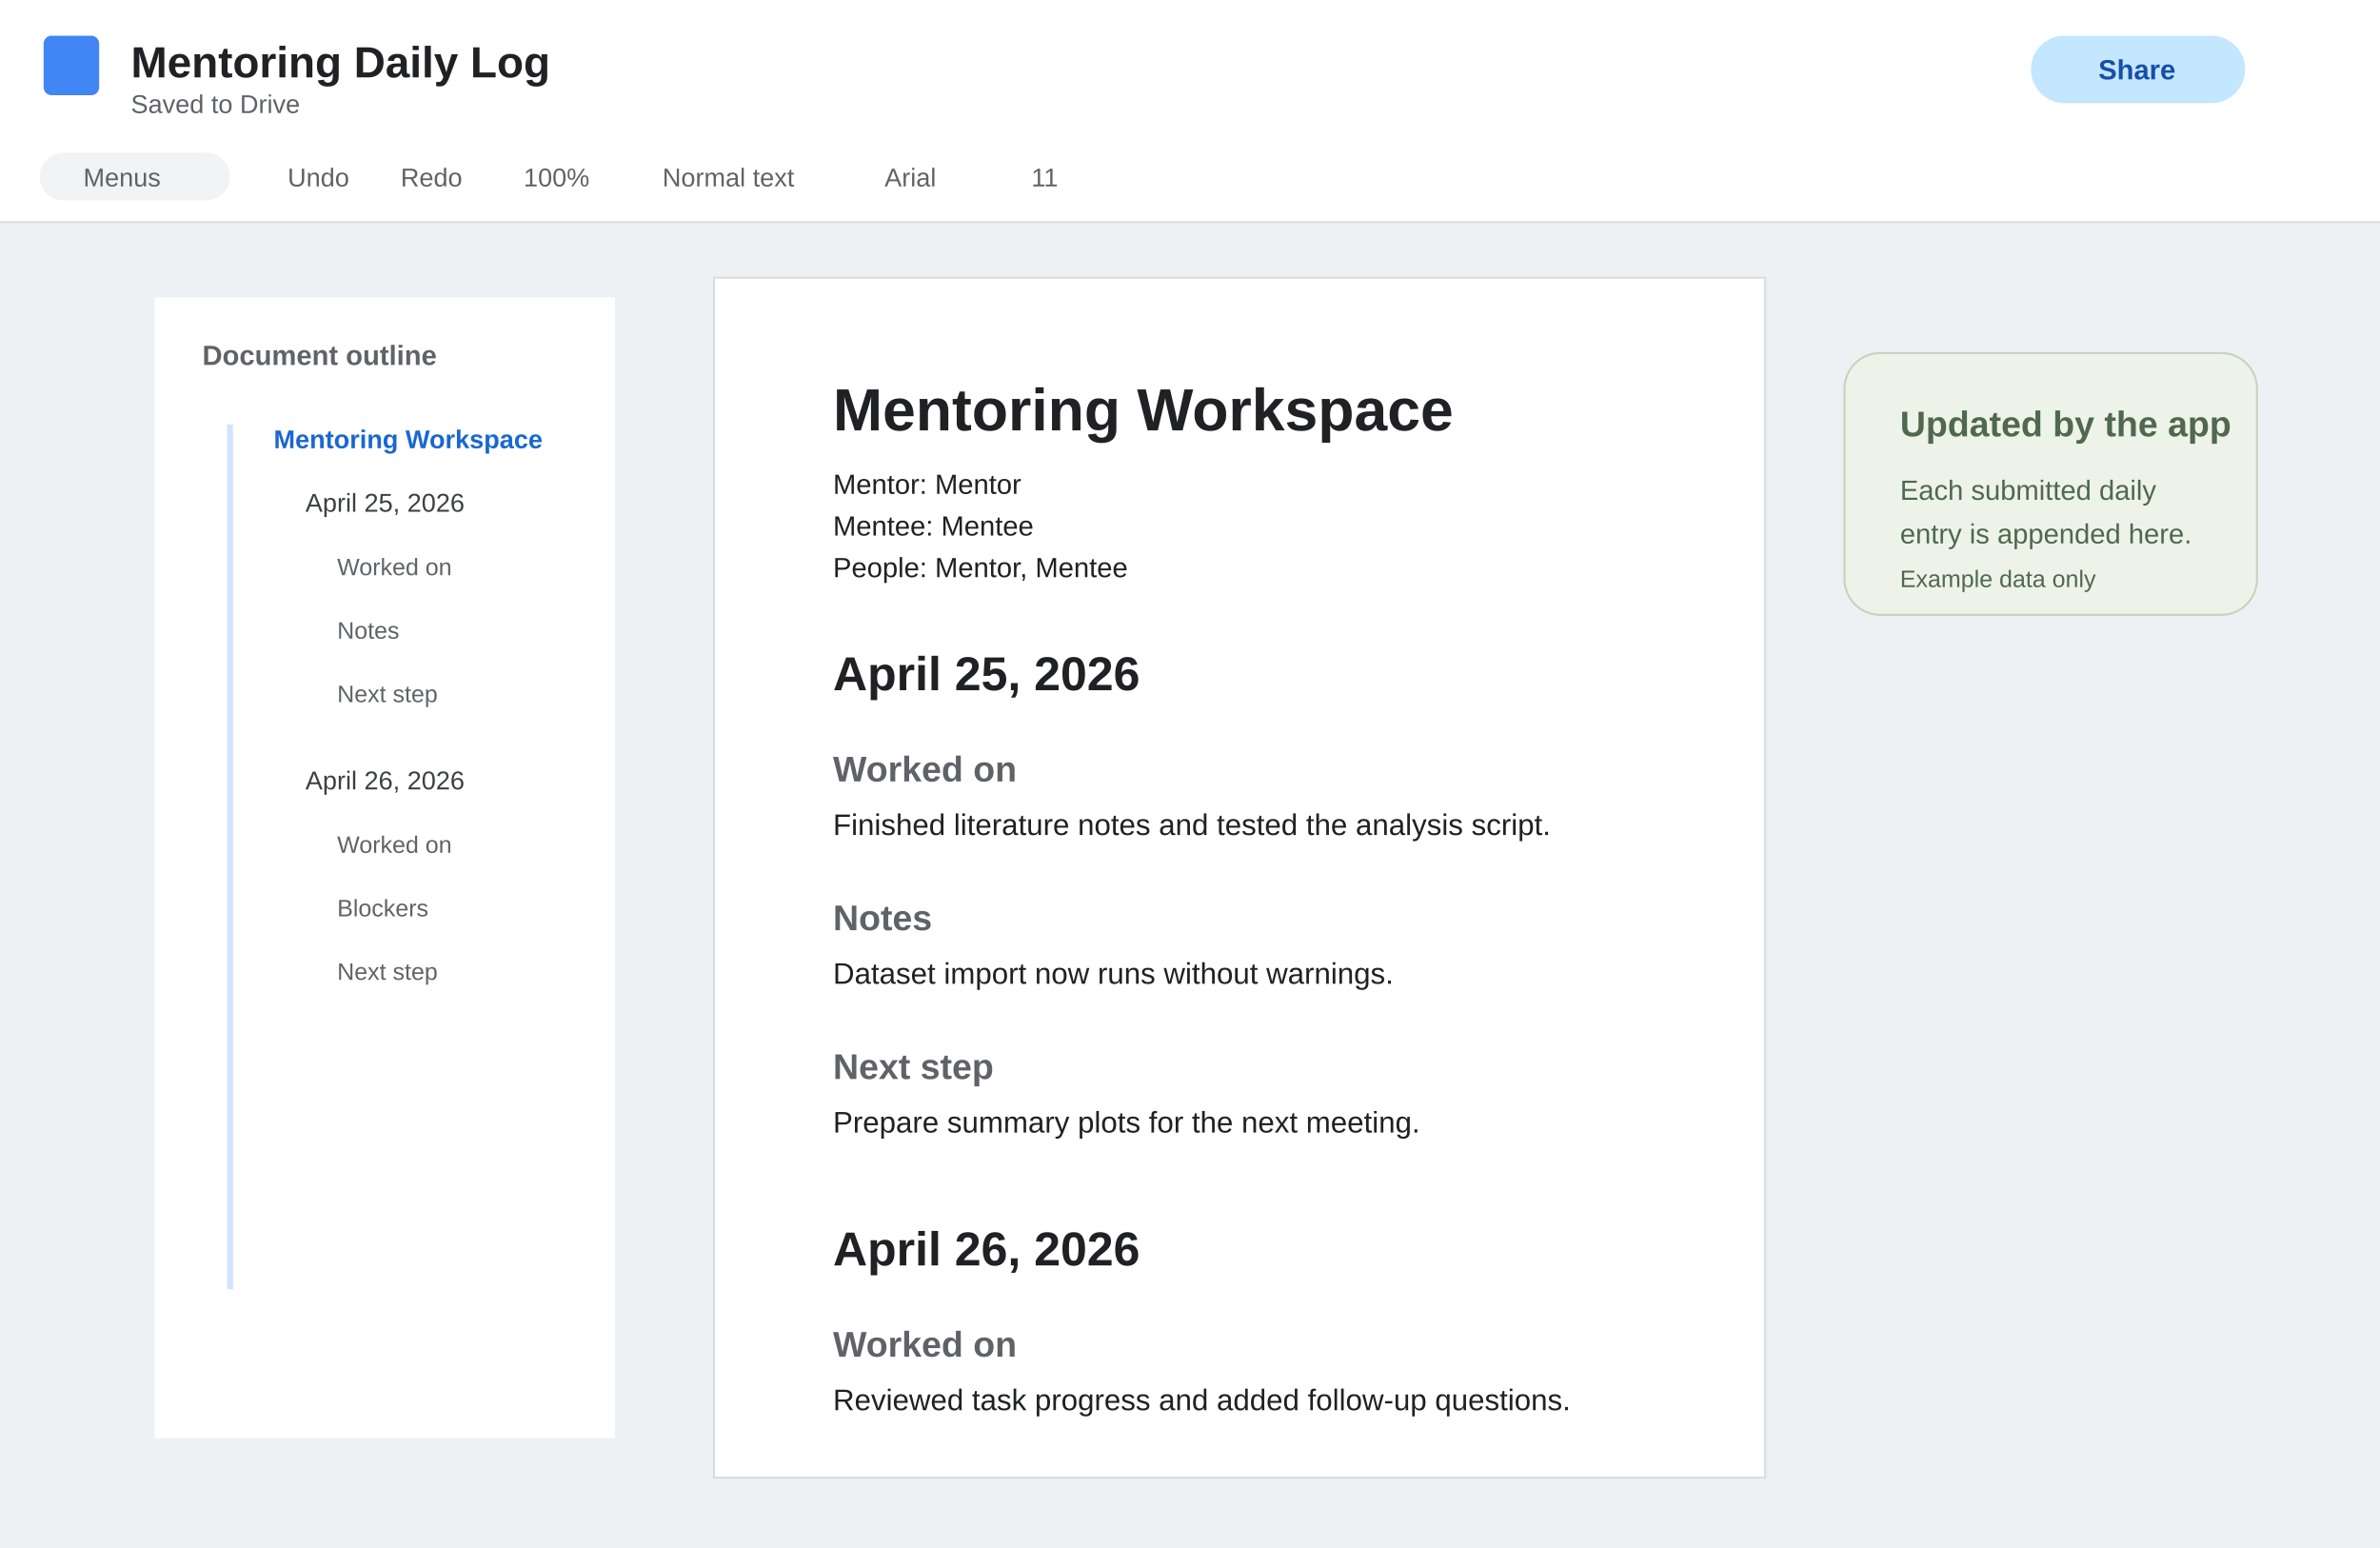
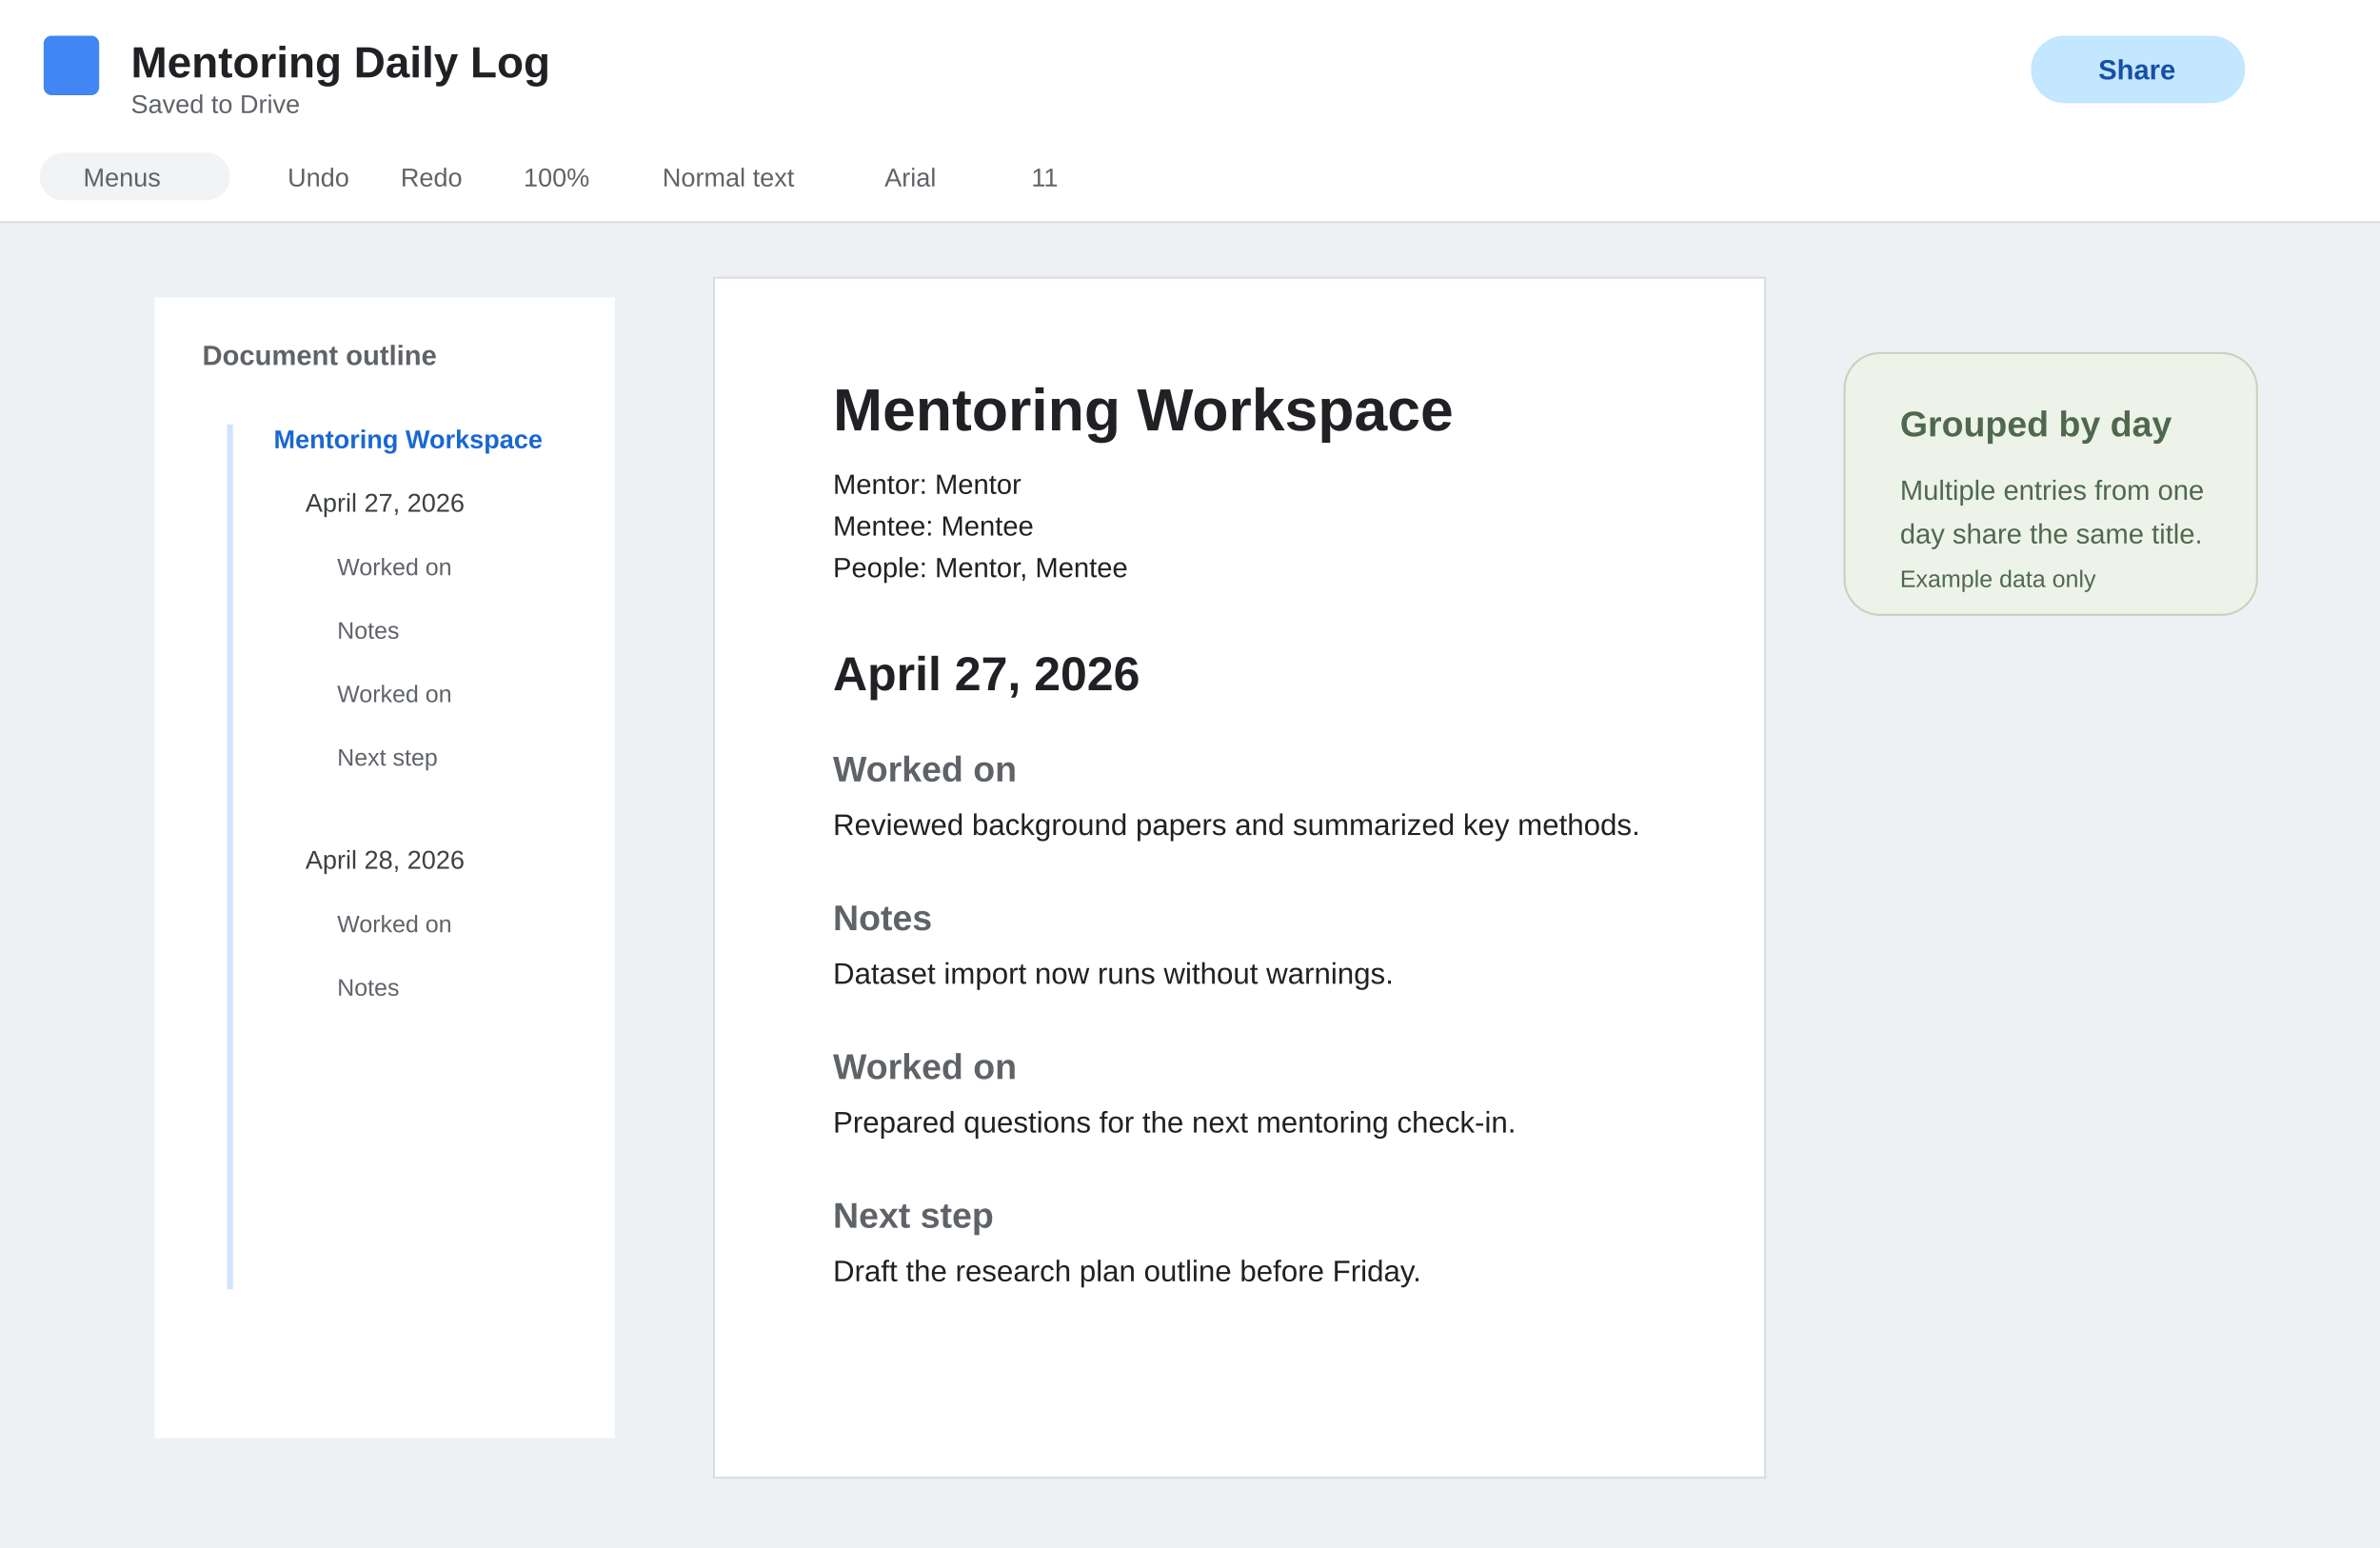
<svg xmlns="http://www.w3.org/2000/svg" width="1200" height="780" viewBox="0 0 1200 780" fill="none" role="img" aria-labelledby="title desc">
  <rect width="1200" height="780" fill="#eef1f4" />
  <rect x="0" y="0" width="1200" height="64" fill="#ffffff" />
  <rect x="22" y="18" width="28" height="30" rx="4" fill="#4285f4" />
  <text x="66" y="39" fill="#202124" font-family="Arial, sans-serif" font-size="22" font-weight="600">Mentoring Daily Log</text>
  <text x="66" y="57" fill="#5f6368" font-family="Arial, sans-serif" font-size="13">Saved to Drive</text>
  <rect x="1024" y="18" width="108" height="34" rx="17" fill="#c2e7ff" />
  <text x="1058" y="40" fill="#174ea6" font-family="Arial, sans-serif" font-size="14" font-weight="700">Share</text>
  <rect x="0" y="64" width="1200" height="48" fill="#ffffff" />
  <rect x="20" y="77" width="96" height="24" rx="12" fill="#f1f3f4" />
  <text x="42" y="94" fill="#5f6368" font-family="Arial, sans-serif" font-size="13">Menus</text>
  <text x="145" y="94" fill="#5f6368" font-family="Arial, sans-serif" font-size="13">Undo</text>
  <text x="202" y="94" fill="#5f6368" font-family="Arial, sans-serif" font-size="13">Redo</text>
  <text x="264" y="94" fill="#5f6368" font-family="Arial, sans-serif" font-size="13">100%</text>
  <text x="334" y="94" fill="#5f6368" font-family="Arial, sans-serif" font-size="13">Normal text</text>
  <text x="446" y="94" fill="#5f6368" font-family="Arial, sans-serif" font-size="13">Arial</text>
  <text x="520" y="94" fill="#5f6368" font-family="Arial, sans-serif" font-size="13">11</text>
  <line x1="0" y1="112" x2="1200" y2="112" stroke="#dadce0" />
  <rect x="78" y="150" width="232" height="575" fill="#ffffff" />
  <text x="102" y="184" fill="#5f6368" font-family="Arial, sans-serif" font-size="14" font-weight="700">Document outline</text>
  <line x1="116" y1="214" x2="116" y2="650" stroke="#d2e3fc" stroke-width="3" />
  <text x="138" y="226" fill="#1967d2" font-family="Arial, sans-serif" font-size="13" font-weight="700">Mentoring Workspace</text>
-   <text x="154" y="258" fill="#3c4043" font-family="Arial, sans-serif" font-size="13">April 25, 2026</text>
+   <text x="154" y="258" fill="#3c4043" font-family="Arial, sans-serif" font-size="13">April 27, 2026</text>
  <text x="170" y="290" fill="#5f6368" font-family="Arial, sans-serif" font-size="12">Worked on</text>
  <text x="170" y="322" fill="#5f6368" font-family="Arial, sans-serif" font-size="12">Notes</text>
-   <text x="170" y="354" fill="#5f6368" font-family="Arial, sans-serif" font-size="12">Next step</text>
-   <text x="154" y="398" fill="#3c4043" font-family="Arial, sans-serif" font-size="13">April 26, 2026</text>
-   <text x="170" y="430" fill="#5f6368" font-family="Arial, sans-serif" font-size="12">Worked on</text>
-   <text x="170" y="462" fill="#5f6368" font-family="Arial, sans-serif" font-size="12">Blockers</text>
-   <text x="170" y="494" fill="#5f6368" font-family="Arial, sans-serif" font-size="12">Next step</text>
+   <text x="170" y="354" fill="#5f6368" font-family="Arial, sans-serif" font-size="12">Worked on</text>
+   <text x="170" y="386" fill="#5f6368" font-family="Arial, sans-serif" font-size="12">Next step</text>
+   <text x="154" y="438" fill="#3c4043" font-family="Arial, sans-serif" font-size="13">April 28, 2026</text>
+   <text x="170" y="470" fill="#5f6368" font-family="Arial, sans-serif" font-size="12">Worked on</text>
+   <text x="170" y="502" fill="#5f6368" font-family="Arial, sans-serif" font-size="12">Notes</text>
  <rect x="360" y="140" width="530" height="605" fill="#ffffff" stroke="#dadce0" />
  <text x="420" y="217" fill="#202124" font-family="Arial, sans-serif" font-size="30" font-weight="700">Mentoring Workspace</text>
  <text x="420" y="249" fill="#202124" font-family="Arial, sans-serif" font-size="14">Mentor: Mentor</text>
  <text x="420" y="270" fill="#202124" font-family="Arial, sans-serif" font-size="14">Mentee: Mentee</text>
  <text x="420" y="291" fill="#202124" font-family="Arial, sans-serif" font-size="14">People: Mentor, Mentee</text>
-   <text x="420" y="348" fill="#202124" font-family="Arial, sans-serif" font-size="24" font-weight="700">April 25, 2026</text>
+   <text x="420" y="348" fill="#202124" font-family="Arial, sans-serif" font-size="24" font-weight="700">April 27, 2026</text>
  <text x="420" y="394" fill="#5f6368" font-family="Arial, sans-serif" font-size="18" font-weight="700">Worked on</text>
-   <text x="420" y="421" fill="#202124" font-family="Arial, sans-serif" font-size="15">Finished literature notes and tested the analysis script.</text>
+   <text x="420" y="421" fill="#202124" font-family="Arial, sans-serif" font-size="15">Reviewed background papers and summarized key methods.</text>
  <text x="420" y="469" fill="#5f6368" font-family="Arial, sans-serif" font-size="18" font-weight="700">Notes</text>
  <text x="420" y="496" fill="#202124" font-family="Arial, sans-serif" font-size="15">Dataset import now runs without warnings.</text>
-   <text x="420" y="544" fill="#5f6368" font-family="Arial, sans-serif" font-size="18" font-weight="700">Next step</text>
-   <text x="420" y="571" fill="#202124" font-family="Arial, sans-serif" font-size="15">Prepare summary plots for the next meeting.</text>
-   <text x="420" y="638" fill="#202124" font-family="Arial, sans-serif" font-size="24" font-weight="700">April 26, 2026</text>
-   <text x="420" y="684" fill="#5f6368" font-family="Arial, sans-serif" font-size="18" font-weight="700">Worked on</text>
-   <text x="420" y="711" fill="#202124" font-family="Arial, sans-serif" font-size="15">Reviewed task progress and added follow-up questions.</text>
+   <text x="420" y="544" fill="#5f6368" font-family="Arial, sans-serif" font-size="18" font-weight="700">Worked on</text>
+   <text x="420" y="571" fill="#202124" font-family="Arial, sans-serif" font-size="15">Prepared questions for the next mentoring check-in.</text>
+   <text x="420" y="619" fill="#5f6368" font-family="Arial, sans-serif" font-size="18" font-weight="700">Next step</text>
+   <text x="420" y="646" fill="#202124" font-family="Arial, sans-serif" font-size="15">Draft the research plan outline before Friday.</text>
  <rect x="930" y="178" width="208" height="132" rx="18" fill="#edf3e8" stroke="#c5d3bd" />
-   <text x="958" y="220" fill="#4f684e" font-family="Arial, sans-serif" font-size="18" font-weight="800">Updated by the app</text>
-   <text x="958" y="252" fill="#4f684e" font-family="Arial, sans-serif" font-size="14">Each submitted daily</text>
-   <text x="958" y="274" fill="#4f684e" font-family="Arial, sans-serif" font-size="14">entry is appended here.</text>
+   <text x="958" y="220" fill="#4f684e" font-family="Arial, sans-serif" font-size="18" font-weight="800">Grouped by day</text>
+   <text x="958" y="252" fill="#4f684e" font-family="Arial, sans-serif" font-size="14">Multiple entries from one</text>
+   <text x="958" y="274" fill="#4f684e" font-family="Arial, sans-serif" font-size="14">day share the same title.</text>
  <text x="958" y="296" fill="#4f684e" font-family="Arial, sans-serif" font-size="12">Example data only</text>
</svg>
